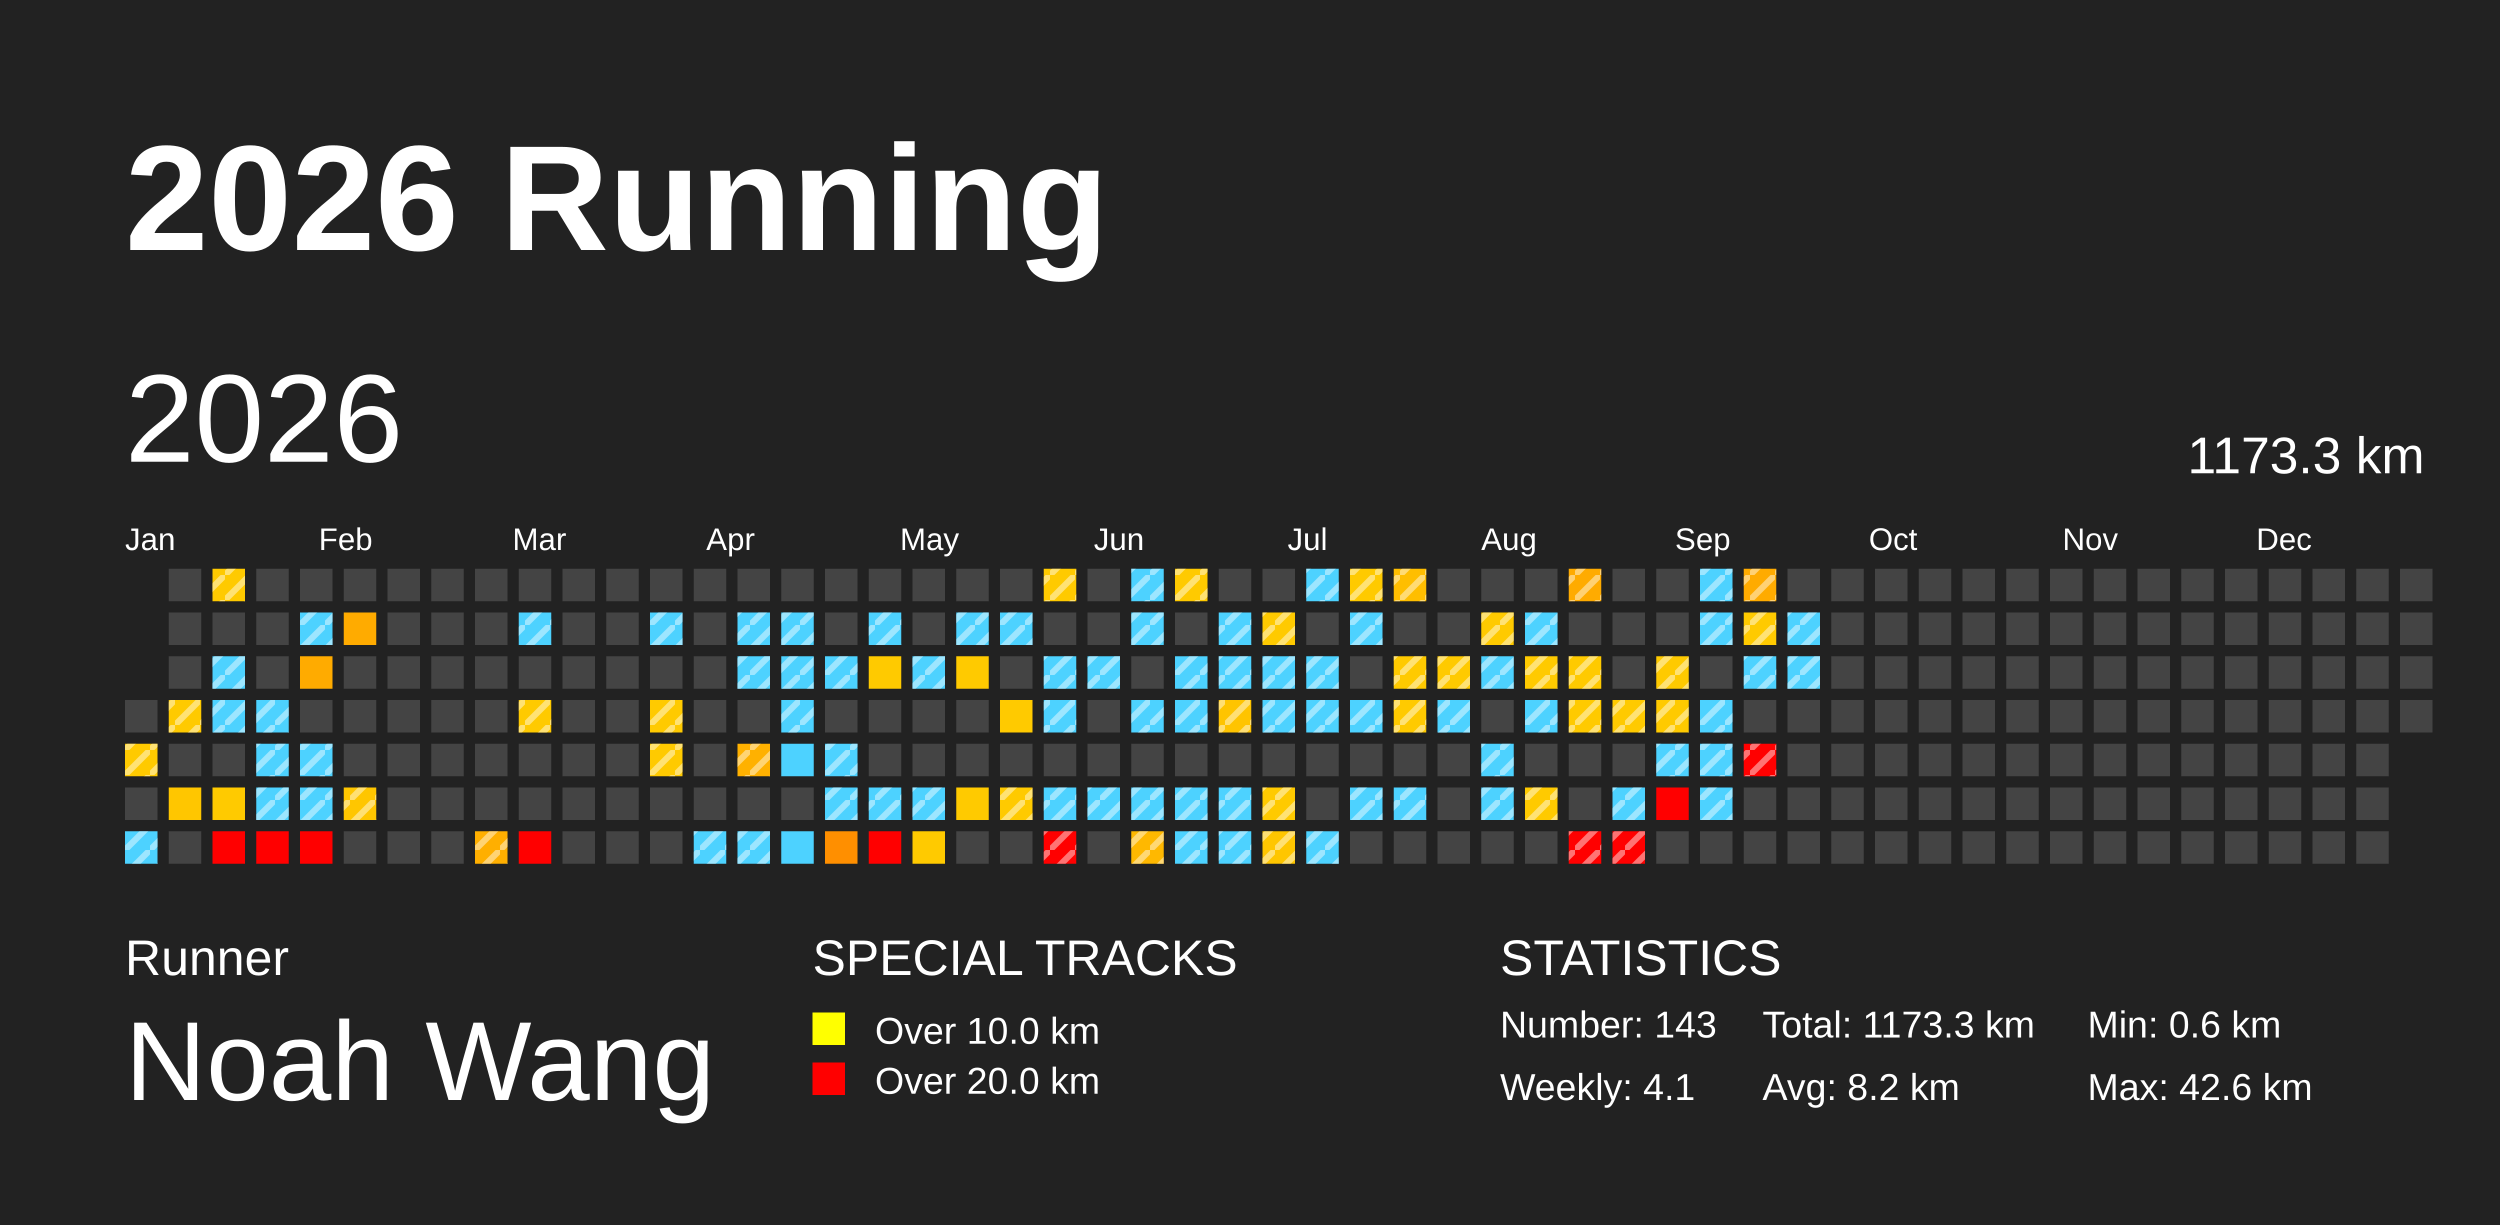
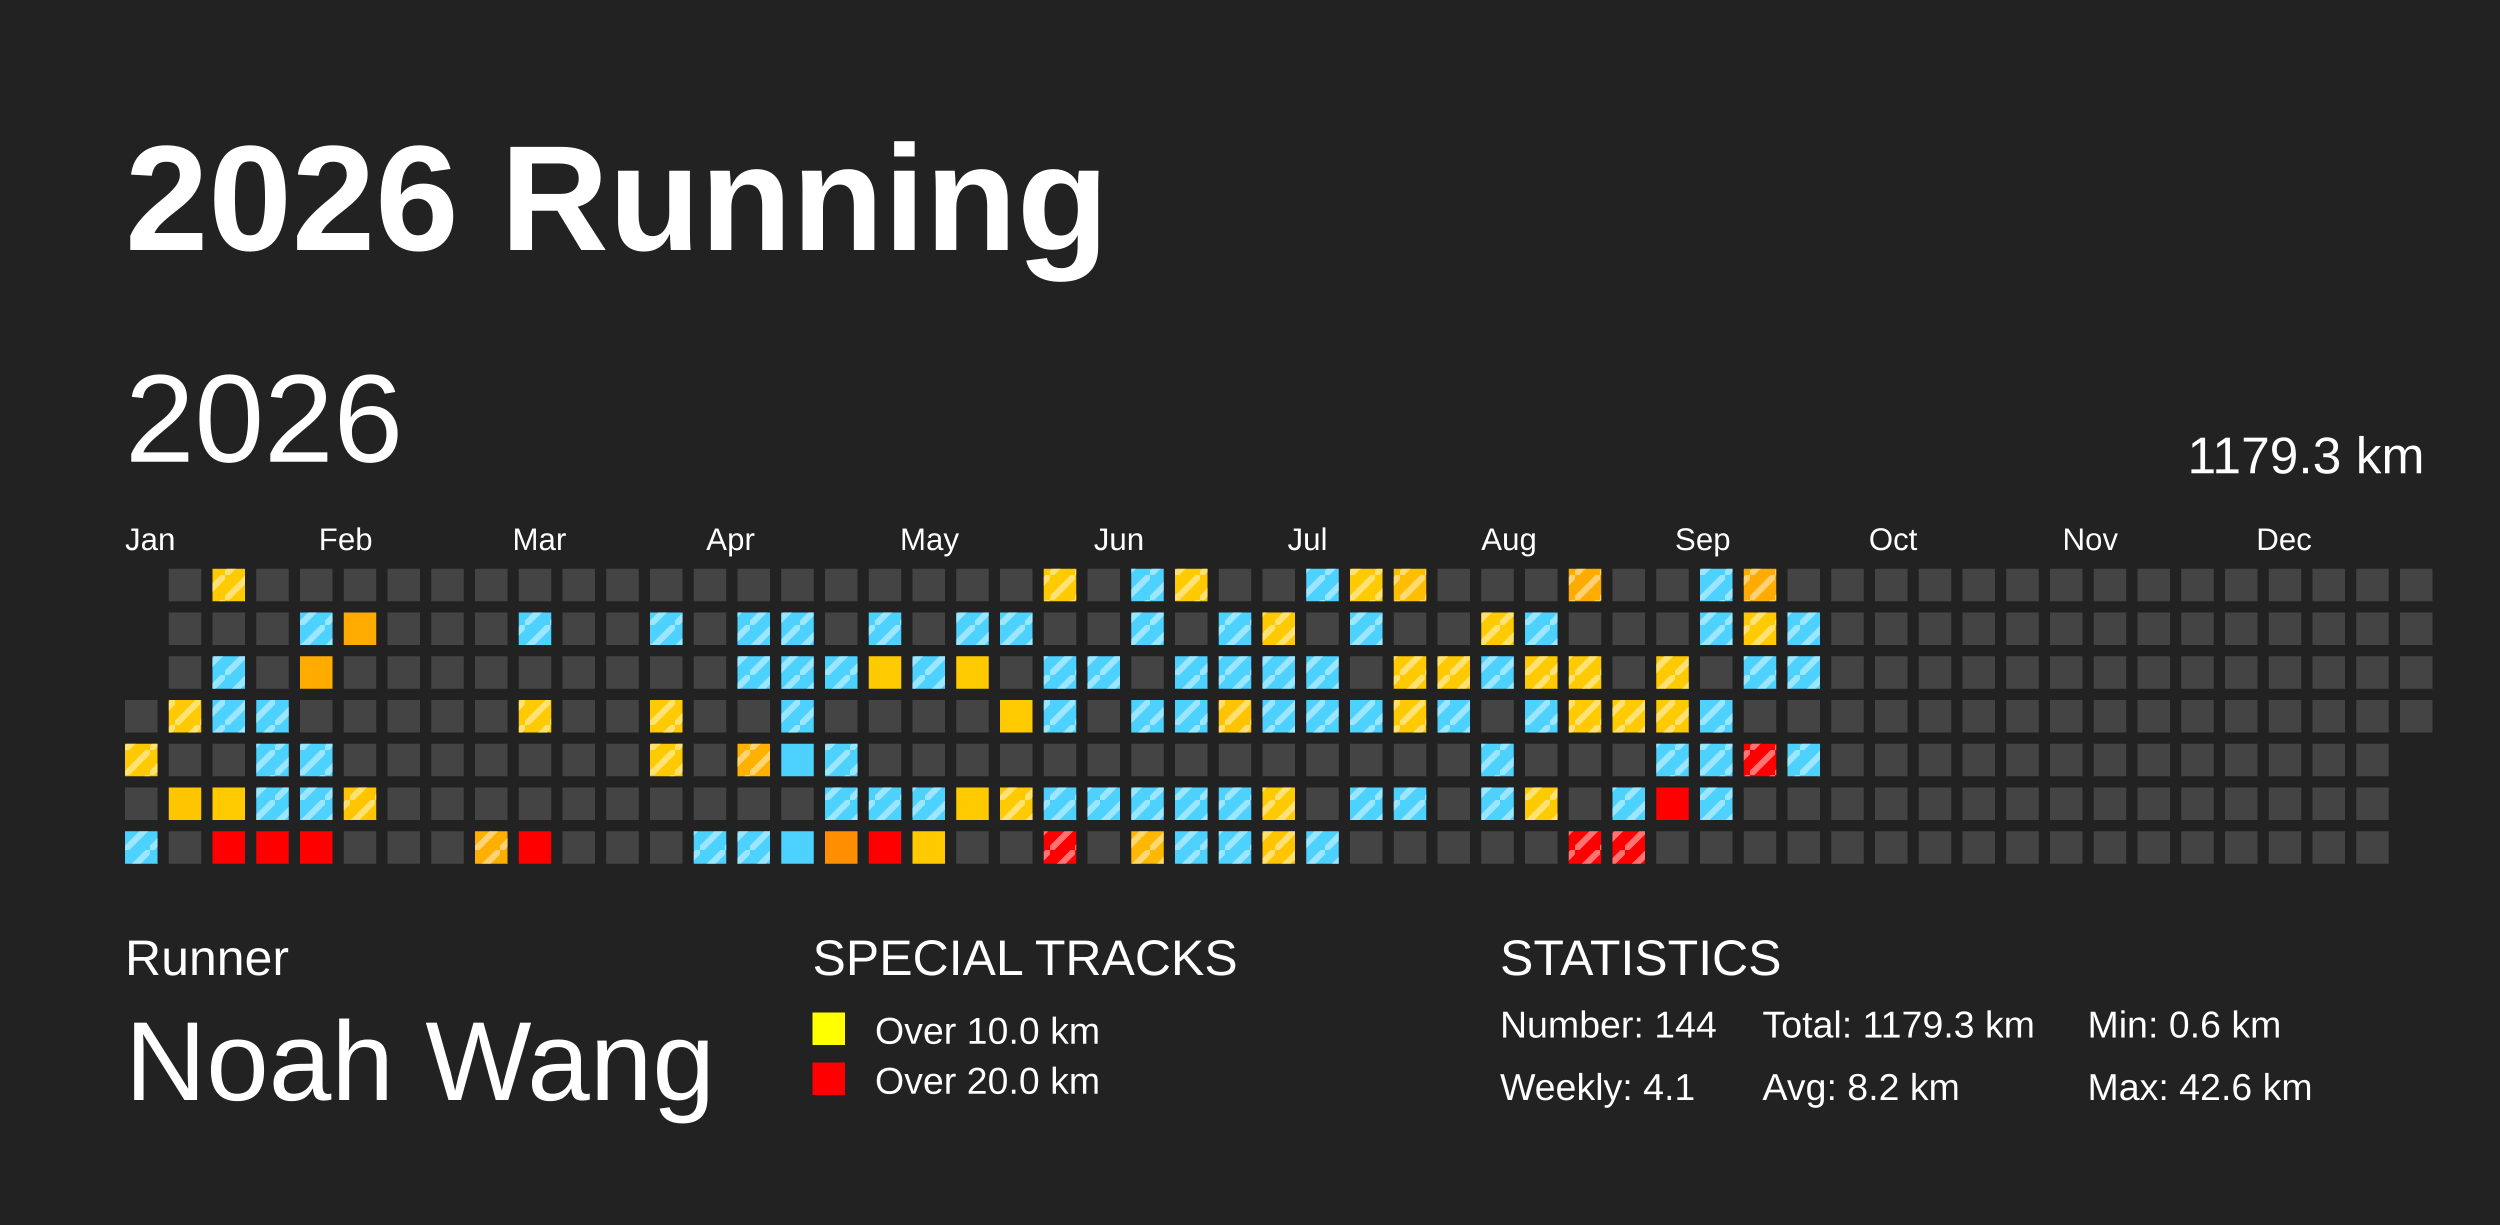
<svg xmlns="http://www.w3.org/2000/svg" baseProfile="full" height="98mm" version="1.1" viewBox="0,0,200,98" width="200mm">
  <defs>
    <pattern height="2" id="indoor-stripe" patternUnits="userSpaceOnUse" width="2">
      <line stroke="white" stroke-opacity="0.45" stroke-width="0.5" x1="0" x2="2" y1="2" y2="0" />
    </pattern>
  </defs>
  <rect fill="#222222" height="98" width="200" x="0" y="0" />
  <text fill="#FFFFFF" style="font-size:12px; font-family:Arial; font-weight:bold;" x="10" y="20">2026 Running</text>
  <text fill="#FFFFFF" style="font-size:4px; font-family:Arial" x="10" y="78">Runner</text>
  <text fill="#FFFFFF" style="font-size:9px; font-family:Arial" x="10" y="88">Noah Wang</text>
  <text fill="#FFFFFF" style="font-size:4px; font-family:Arial" x="65" y="78">SPECIAL TRACKS</text>
  <rect fill="yellow" height="2.6" width="2.6" x="65" y="81" />
  <text fill="#FFFFFF" style="font-size:3px; font-family:Arial" x="70" y="83.5">Over 10.0 km</text>
  <rect fill="red" height="2.6" width="2.6" x="65" y="85" />
  <text fill="#FFFFFF" style="font-size:3px; font-family:Arial" x="70" y="87.5">Over 20.0 km</text>
  <text fill="#FFFFFF" style="font-size:4px; font-family:Arial" x="120" y="78">STATISTICS</text>
-   <text fill="#FFFFFF" style="font-size:3px; font-family:Arial" x="120" y="83">Number: 143</text>
+   <text fill="#FFFFFF" style="font-size:3px; font-family:Arial" x="120" y="83">Number: 144</text>
  <text fill="#FFFFFF" style="font-size:3px; font-family:Arial" x="120" y="88">Weekly: 4.1</text>
-   <text fill="#FFFFFF" style="font-size:3px; font-family:Arial" x="141" y="83">Total: 1173.3 km</text>
+   <text fill="#FFFFFF" style="font-size:3px; font-family:Arial" x="141" y="83">Total: 1179.3 km</text>
  <text fill="#FFFFFF" style="font-size:3px; font-family:Arial" x="141" y="88">Avg: 8.2 km</text>
  <text fill="#FFFFFF" style="font-size:3px; font-family:Arial" x="167" y="83">Min: 0.6 km</text>
  <text fill="#FFFFFF" style="font-size:3px; font-family:Arial" x="167" y="88">Max: 42.6 km</text>
  <text dominant-baseline="hanging" fill="#FFFFFF" style="font-size:10.0px; font-family:Arial;" x="10" y="30">2026</text>
-   <text dominant-baseline="hanging" fill="#FFFFFF" style="font-size:4.125px; font-family:Arial;" x="175" y="35">1173.3 km</text>
+   <text dominant-baseline="hanging" fill="#FFFFFF" style="font-size:4.125px; font-family:Arial;" x="175" y="35">1179.3 km</text>
  <text fill="#FFFFFF" style="font-size:2.5px; font-family:Arial" x="10.0" y="44">Jan</text>
  <text fill="#FFFFFF" style="font-size:2.5px; font-family:Arial" x="25.5" y="44">Feb</text>
  <text fill="#FFFFFF" style="font-size:2.5px; font-family:Arial" x="41.0" y="44">Mar</text>
  <text fill="#FFFFFF" style="font-size:2.5px; font-family:Arial" x="56.5" y="44">Apr</text>
  <text fill="#FFFFFF" style="font-size:2.5px; font-family:Arial" x="72.0" y="44">May</text>
  <text fill="#FFFFFF" style="font-size:2.5px; font-family:Arial" x="87.5" y="44">Jun</text>
  <text fill="#FFFFFF" style="font-size:2.5px; font-family:Arial" x="103.0" y="44">Jul</text>
  <text fill="#FFFFFF" style="font-size:2.5px; font-family:Arial" x="118.5" y="44">Aug</text>
  <text fill="#FFFFFF" style="font-size:2.5px; font-family:Arial" x="134.0" y="44">Sep</text>
  <text fill="#FFFFFF" style="font-size:2.5px; font-family:Arial" x="149.5" y="44">Oct</text>
  <text fill="#FFFFFF" style="font-size:2.5px; font-family:Arial" x="165.0" y="44">Nov</text>
  <text fill="#FFFFFF" style="font-size:2.5px; font-family:Arial" x="180.5" y="44">Dec</text>
  <rect fill="#444444" height="2.6" width="2.6" x="10.0" y="56.0" />
  <rect fill="#ffca00" height="2.6" width="2.6" x="10.0" y="59.5" />
  <rect fill="url(#indoor-stripe)" height="2.6" style="pointer-events: none;" width="2.6" x="10.0" y="59.5" />
  <rect fill="#444444" height="2.6" width="2.6" x="10.0" y="63.0" />
  <rect fill="#4dd2ff" height="2.6" width="2.6" x="10.0" y="66.5" />
  <rect fill="url(#indoor-stripe)" height="2.6" style="pointer-events: none;" width="2.6" x="10.0" y="66.5" />
  <rect fill="#444444" height="2.6" width="2.6" x="13.5" y="45.5" />
  <rect fill="#444444" height="2.6" width="2.6" x="13.5" y="49.0" />
  <rect fill="#444444" height="2.6" width="2.6" x="13.5" y="52.5" />
  <rect fill="#ffca00" height="2.6" width="2.6" x="13.5" y="56.0" />
  <rect fill="url(#indoor-stripe)" height="2.6" style="pointer-events: none;" width="2.6" x="13.5" y="56.0" />
  <rect fill="#444444" height="2.6" width="2.6" x="13.5" y="59.5" />
  <rect fill="#ffc600" height="2.6" width="2.6" x="13.5" y="63.0" />
  <rect fill="#444444" height="2.6" width="2.6" x="13.5" y="66.5" />
  <rect fill="#ffca00" height="2.6" width="2.6" x="17.0" y="45.5" />
  <rect fill="url(#indoor-stripe)" height="2.6" style="pointer-events: none;" width="2.6" x="17.0" y="45.5" />
  <rect fill="#444444" height="2.6" width="2.6" x="17.0" y="49.0" />
  <rect fill="#4dd2ff" height="2.6" width="2.6" x="17.0" y="52.5" />
  <rect fill="url(#indoor-stripe)" height="2.6" style="pointer-events: none;" width="2.6" x="17.0" y="52.5" />
  <rect fill="#4dd2ff" height="2.6" width="2.6" x="17.0" y="56.0" />
  <rect fill="url(#indoor-stripe)" height="2.6" style="pointer-events: none;" width="2.6" x="17.0" y="56.0" />
  <rect fill="#444444" height="2.6" width="2.6" x="17.0" y="59.5" />
  <rect fill="#ffca00" height="2.6" width="2.6" x="17.0" y="63.0" />
  <rect fill="red" height="2.6" width="2.6" x="17.0" y="66.5" />
  <rect fill="#444444" height="2.6" width="2.6" x="20.5" y="45.5" />
  <rect fill="#444444" height="2.6" width="2.6" x="20.5" y="49.0" />
  <rect fill="#444444" height="2.6" width="2.6" x="20.5" y="52.5" />
  <rect fill="#4dd2ff" height="2.6" width="2.6" x="20.5" y="56.0" />
  <rect fill="url(#indoor-stripe)" height="2.6" style="pointer-events: none;" width="2.6" x="20.5" y="56.0" />
  <rect fill="#4dd2ff" height="2.6" width="2.6" x="20.5" y="59.5" />
  <rect fill="url(#indoor-stripe)" height="2.6" style="pointer-events: none;" width="2.6" x="20.5" y="59.5" />
  <rect fill="#4dd2ff" height="2.6" width="2.6" x="20.5" y="63.0" />
  <rect fill="url(#indoor-stripe)" height="2.6" style="pointer-events: none;" width="2.6" x="20.5" y="63.0" />
  <rect fill="red" height="2.6" width="2.6" x="20.5" y="66.5" />
  <rect fill="#444444" height="2.6" width="2.6" x="24.0" y="45.5" />
  <rect fill="#4dd2ff" height="2.6" width="2.6" x="24.0" y="49.0" />
  <rect fill="url(#indoor-stripe)" height="2.6" style="pointer-events: none;" width="2.6" x="24.0" y="49.0" />
  <rect fill="#ffab00" height="2.6" width="2.6" x="24.0" y="52.5" />
  <rect fill="#444444" height="2.6" width="2.6" x="24.0" y="56.0" />
  <rect fill="#4dd2ff" height="2.6" width="2.6" x="24.0" y="59.5" />
  <rect fill="url(#indoor-stripe)" height="2.6" style="pointer-events: none;" width="2.6" x="24.0" y="59.5" />
  <rect fill="#4dd2ff" height="2.6" width="2.6" x="24.0" y="63.0" />
  <rect fill="url(#indoor-stripe)" height="2.6" style="pointer-events: none;" width="2.6" x="24.0" y="63.0" />
  <rect fill="red" height="2.6" width="2.6" x="24.0" y="66.5" />
  <rect fill="#444444" height="2.6" width="2.6" x="27.5" y="45.5" />
  <rect fill="#ffab00" height="2.6" width="2.6" x="27.5" y="49.0" />
  <rect fill="#444444" height="2.6" width="2.6" x="27.5" y="52.5" />
  <rect fill="#444444" height="2.6" width="2.6" x="27.5" y="56.0" />
  <rect fill="#444444" height="2.6" width="2.6" x="27.5" y="59.5" />
  <rect fill="#ffc600" height="2.6" width="2.6" x="27.5" y="63.0" />
  <rect fill="url(#indoor-stripe)" height="2.6" style="pointer-events: none;" width="2.6" x="27.5" y="63.0" />
  <rect fill="#444444" height="2.6" width="2.6" x="27.5" y="66.5" />
  <rect fill="#444444" height="2.6" width="2.6" x="31.0" y="45.5" />
  <rect fill="#444444" height="2.6" width="2.6" x="31.0" y="49.0" />
  <rect fill="#444444" height="2.6" width="2.6" x="31.0" y="52.5" />
  <rect fill="#444444" height="2.6" width="2.6" x="31.0" y="56.0" />
  <rect fill="#444444" height="2.6" width="2.6" x="31.0" y="59.5" />
  <rect fill="#444444" height="2.6" width="2.6" x="31.0" y="63.0" />
  <rect fill="#444444" height="2.6" width="2.6" x="31.0" y="66.5" />
  <rect fill="#444444" height="2.6" width="2.6" x="34.5" y="45.5" />
  <rect fill="#444444" height="2.6" width="2.6" x="34.5" y="49.0" />
  <rect fill="#444444" height="2.6" width="2.6" x="34.5" y="52.5" />
  <rect fill="#444444" height="2.6" width="2.6" x="34.5" y="56.0" />
  <rect fill="#444444" height="2.6" width="2.6" x="34.5" y="59.5" />
  <rect fill="#444444" height="2.6" width="2.6" x="34.5" y="63.0" />
  <rect fill="#444444" height="2.6" width="2.6" x="34.5" y="66.5" />
  <rect fill="#444444" height="2.6" width="2.6" x="38.0" y="45.5" />
  <rect fill="#444444" height="2.6" width="2.6" x="38.0" y="49.0" />
  <rect fill="#444444" height="2.6" width="2.6" x="38.0" y="52.5" />
  <rect fill="#444444" height="2.6" width="2.6" x="38.0" y="56.0" />
  <rect fill="#444444" height="2.6" width="2.6" x="38.0" y="59.5" />
  <rect fill="#444444" height="2.6" width="2.6" x="38.0" y="63.0" />
  <rect fill="#ffaf00" height="2.6" width="2.6" x="38.0" y="66.5" />
  <rect fill="url(#indoor-stripe)" height="2.6" style="pointer-events: none;" width="2.6" x="38.0" y="66.5" />
  <rect fill="#444444" height="2.6" width="2.6" x="41.5" y="45.5" />
  <rect fill="#4dd2ff" height="2.6" width="2.6" x="41.5" y="49.0" />
  <rect fill="url(#indoor-stripe)" height="2.6" style="pointer-events: none;" width="2.6" x="41.5" y="49.0" />
  <rect fill="#444444" height="2.6" width="2.6" x="41.5" y="52.5" />
  <rect fill="#ffca00" height="2.6" width="2.6" x="41.5" y="56.0" />
  <rect fill="url(#indoor-stripe)" height="2.6" style="pointer-events: none;" width="2.6" x="41.5" y="56.0" />
  <rect fill="#444444" height="2.6" width="2.6" x="41.5" y="59.5" />
  <rect fill="#444444" height="2.6" width="2.6" x="41.5" y="63.0" />
  <rect fill="red" height="2.6" width="2.6" x="41.5" y="66.5" />
  <rect fill="#444444" height="2.6" width="2.6" x="45.0" y="45.5" />
  <rect fill="#444444" height="2.6" width="2.6" x="45.0" y="49.0" />
  <rect fill="#444444" height="2.6" width="2.6" x="45.0" y="52.5" />
  <rect fill="#444444" height="2.6" width="2.6" x="45.0" y="56.0" />
  <rect fill="#444444" height="2.6" width="2.6" x="45.0" y="59.5" />
  <rect fill="#444444" height="2.6" width="2.6" x="45.0" y="63.0" />
  <rect fill="#444444" height="2.6" width="2.6" x="45.0" y="66.5" />
  <rect fill="#444444" height="2.6" width="2.6" x="48.5" y="45.5" />
  <rect fill="#444444" height="2.6" width="2.6" x="48.5" y="49.0" />
  <rect fill="#444444" height="2.6" width="2.6" x="48.5" y="52.5" />
  <rect fill="#444444" height="2.6" width="2.6" x="48.5" y="56.0" />
  <rect fill="#444444" height="2.6" width="2.6" x="48.5" y="59.5" />
  <rect fill="#444444" height="2.6" width="2.6" x="48.5" y="63.0" />
  <rect fill="#444444" height="2.6" width="2.6" x="48.5" y="66.5" />
  <rect fill="#444444" height="2.6" width="2.6" x="52.0" y="45.5" />
  <rect fill="#4dd2ff" height="2.6" width="2.6" x="52.0" y="49.0" />
  <rect fill="url(#indoor-stripe)" height="2.6" style="pointer-events: none;" width="2.6" x="52.0" y="49.0" />
  <rect fill="#444444" height="2.6" width="2.6" x="52.0" y="52.5" />
  <rect fill="#ffca00" height="2.6" width="2.6" x="52.0" y="56.0" />
  <rect fill="url(#indoor-stripe)" height="2.6" style="pointer-events: none;" width="2.6" x="52.0" y="56.0" />
  <rect fill="#ffca00" height="2.6" width="2.6" x="52.0" y="59.5" />
  <rect fill="url(#indoor-stripe)" height="2.6" style="pointer-events: none;" width="2.6" x="52.0" y="59.5" />
  <rect fill="#444444" height="2.6" width="2.6" x="52.0" y="63.0" />
  <rect fill="#444444" height="2.6" width="2.6" x="52.0" y="66.5" />
  <rect fill="#444444" height="2.6" width="2.6" x="55.5" y="45.5" />
  <rect fill="#444444" height="2.6" width="2.6" x="55.5" y="49.0" />
  <rect fill="#444444" height="2.6" width="2.6" x="55.5" y="52.5" />
  <rect fill="#444444" height="2.6" width="2.6" x="55.5" y="56.0" />
  <rect fill="#444444" height="2.6" width="2.6" x="55.5" y="59.5" />
  <rect fill="#444444" height="2.6" width="2.6" x="55.5" y="63.0" />
  <rect fill="#4dd2ff" height="2.6" width="2.6" x="55.5" y="66.5" />
  <rect fill="url(#indoor-stripe)" height="2.6" style="pointer-events: none;" width="2.6" x="55.5" y="66.5" />
  <rect fill="#444444" height="2.6" width="2.6" x="59.0" y="45.5" />
  <rect fill="#4dd2ff" height="2.6" width="2.6" x="59.0" y="49.0" />
  <rect fill="url(#indoor-stripe)" height="2.6" style="pointer-events: none;" width="2.6" x="59.0" y="49.0" />
  <rect fill="#4dd2ff" height="2.6" width="2.6" x="59.0" y="52.5" />
  <rect fill="url(#indoor-stripe)" height="2.6" style="pointer-events: none;" width="2.6" x="59.0" y="52.5" />
  <rect fill="#444444" height="2.6" width="2.6" x="59.0" y="56.0" />
  <rect fill="#ffb100" height="2.6" width="2.6" x="59.0" y="59.5" />
  <rect fill="url(#indoor-stripe)" height="2.6" style="pointer-events: none;" width="2.6" x="59.0" y="59.5" />
  <rect fill="#444444" height="2.6" width="2.6" x="59.0" y="63.0" />
  <rect fill="#4dd2ff" height="2.6" width="2.6" x="59.0" y="66.5" />
  <rect fill="url(#indoor-stripe)" height="2.6" style="pointer-events: none;" width="2.6" x="59.0" y="66.5" />
  <rect fill="#444444" height="2.6" width="2.6" x="62.5" y="45.5" />
  <rect fill="#4dd2ff" height="2.6" width="2.6" x="62.5" y="49.0" />
  <rect fill="url(#indoor-stripe)" height="2.6" style="pointer-events: none;" width="2.6" x="62.5" y="49.0" />
  <rect fill="#4dd2ff" height="2.6" width="2.6" x="62.5" y="52.5" />
  <rect fill="url(#indoor-stripe)" height="2.6" style="pointer-events: none;" width="2.6" x="62.5" y="52.5" />
  <rect fill="#4dd2ff" height="2.6" width="2.6" x="62.5" y="56.0" />
  <rect fill="url(#indoor-stripe)" height="2.6" style="pointer-events: none;" width="2.6" x="62.5" y="56.0" />
  <rect fill="#4dd2ff" height="2.6" width="2.6" x="62.5" y="59.5" />
  <rect fill="#444444" height="2.6" width="2.6" x="62.5" y="63.0" />
  <rect fill="#4dd2ff" height="2.6" width="2.6" x="62.5" y="66.5" />
  <rect fill="#444444" height="2.6" width="2.6" x="66.0" y="45.5" />
  <rect fill="#444444" height="2.6" width="2.6" x="66.0" y="49.0" />
  <rect fill="#4dd2ff" height="2.6" width="2.6" x="66.0" y="52.5" />
  <rect fill="url(#indoor-stripe)" height="2.6" style="pointer-events: none;" width="2.6" x="66.0" y="52.5" />
  <rect fill="#444444" height="2.6" width="2.6" x="66.0" y="56.0" />
  <rect fill="#4dd2ff" height="2.6" width="2.6" x="66.0" y="59.5" />
  <rect fill="url(#indoor-stripe)" height="2.6" style="pointer-events: none;" width="2.6" x="66.0" y="59.5" />
  <rect fill="#4dd2ff" height="2.6" width="2.6" x="66.0" y="63.0" />
  <rect fill="url(#indoor-stripe)" height="2.6" style="pointer-events: none;" width="2.6" x="66.0" y="63.0" />
  <rect fill="#ff8f00" height="2.6" width="2.6" x="66.0" y="66.5" />
  <rect fill="#444444" height="2.6" width="2.6" x="69.5" y="45.5" />
  <rect fill="#4dd2ff" height="2.6" width="2.6" x="69.5" y="49.0" />
  <rect fill="url(#indoor-stripe)" height="2.6" style="pointer-events: none;" width="2.6" x="69.5" y="49.0" />
  <rect fill="#ffca00" height="2.6" width="2.6" x="69.5" y="52.5" />
  <rect fill="#444444" height="2.6" width="2.6" x="69.5" y="56.0" />
  <rect fill="#444444" height="2.6" width="2.6" x="69.5" y="59.5" />
  <rect fill="#4dd2ff" height="2.6" width="2.6" x="69.5" y="63.0" />
  <rect fill="url(#indoor-stripe)" height="2.6" style="pointer-events: none;" width="2.6" x="69.5" y="63.0" />
  <rect fill="red" height="2.6" width="2.6" x="69.5" y="66.5" />
  <rect fill="#444444" height="2.6" width="2.6" x="73.0" y="45.5" />
  <rect fill="#444444" height="2.6" width="2.6" x="73.0" y="49.0" />
  <rect fill="#4dd2ff" height="2.6" width="2.6" x="73.0" y="52.5" />
  <rect fill="url(#indoor-stripe)" height="2.6" style="pointer-events: none;" width="2.6" x="73.0" y="52.5" />
  <rect fill="#444444" height="2.6" width="2.6" x="73.0" y="56.0" />
  <rect fill="#444444" height="2.6" width="2.6" x="73.0" y="59.5" />
  <rect fill="#4dd2ff" height="2.6" width="2.6" x="73.0" y="63.0" />
  <rect fill="url(#indoor-stripe)" height="2.6" style="pointer-events: none;" width="2.6" x="73.0" y="63.0" />
  <rect fill="#ffca00" height="2.6" width="2.6" x="73.0" y="66.5" />
  <rect fill="#444444" height="2.6" width="2.6" x="76.5" y="45.5" />
  <rect fill="#4dd2ff" height="2.6" width="2.6" x="76.5" y="49.0" />
  <rect fill="url(#indoor-stripe)" height="2.6" style="pointer-events: none;" width="2.6" x="76.5" y="49.0" />
  <rect fill="#ffca00" height="2.6" width="2.6" x="76.5" y="52.5" />
  <rect fill="#444444" height="2.6" width="2.6" x="76.5" y="56.0" />
  <rect fill="#444444" height="2.6" width="2.6" x="76.5" y="59.5" />
  <rect fill="#ffca00" height="2.6" width="2.6" x="76.5" y="63.0" />
  <rect fill="#444444" height="2.6" width="2.6" x="76.5" y="66.5" />
  <rect fill="#444444" height="2.6" width="2.6" x="80.0" y="45.5" />
  <rect fill="#4dd2ff" height="2.6" width="2.6" x="80.0" y="49.0" />
  <rect fill="url(#indoor-stripe)" height="2.6" style="pointer-events: none;" width="2.6" x="80.0" y="49.0" />
  <rect fill="#444444" height="2.6" width="2.6" x="80.0" y="52.5" />
  <rect fill="#ffca00" height="2.6" width="2.6" x="80.0" y="56.0" />
  <rect fill="#444444" height="2.6" width="2.6" x="80.0" y="59.5" />
  <rect fill="#ffca00" height="2.6" width="2.6" x="80.0" y="63.0" />
  <rect fill="url(#indoor-stripe)" height="2.6" style="pointer-events: none;" width="2.6" x="80.0" y="63.0" />
  <rect fill="#444444" height="2.6" width="2.6" x="80.0" y="66.5" />
  <rect fill="#ffca00" height="2.6" width="2.6" x="83.5" y="45.5" />
  <rect fill="url(#indoor-stripe)" height="2.6" style="pointer-events: none;" width="2.6" x="83.5" y="45.5" />
  <rect fill="#444444" height="2.6" width="2.6" x="83.5" y="49.0" />
  <rect fill="#4dd2ff" height="2.6" width="2.6" x="83.5" y="52.5" />
  <rect fill="url(#indoor-stripe)" height="2.6" style="pointer-events: none;" width="2.6" x="83.5" y="52.5" />
  <rect fill="#4dd2ff" height="2.6" width="2.6" x="83.5" y="56.0" />
  <rect fill="url(#indoor-stripe)" height="2.6" style="pointer-events: none;" width="2.6" x="83.5" y="56.0" />
  <rect fill="#444444" height="2.6" width="2.6" x="83.5" y="59.5" />
  <rect fill="#4dd2ff" height="2.6" width="2.6" x="83.5" y="63.0" />
  <rect fill="url(#indoor-stripe)" height="2.6" style="pointer-events: none;" width="2.6" x="83.5" y="63.0" />
  <rect fill="red" height="2.6" width="2.6" x="83.5" y="66.5" />
  <rect fill="url(#indoor-stripe)" height="2.6" style="pointer-events: none;" width="2.6" x="83.5" y="66.5" />
  <rect fill="#444444" height="2.6" width="2.6" x="87.0" y="45.5" />
  <rect fill="#444444" height="2.6" width="2.6" x="87.0" y="49.0" />
  <rect fill="#4dd2ff" height="2.6" width="2.6" x="87.0" y="52.5" />
  <rect fill="url(#indoor-stripe)" height="2.6" style="pointer-events: none;" width="2.6" x="87.0" y="52.5" />
  <rect fill="#444444" height="2.6" width="2.6" x="87.0" y="56.0" />
  <rect fill="#444444" height="2.6" width="2.6" x="87.0" y="59.5" />
  <rect fill="#4dd2ff" height="2.6" width="2.6" x="87.0" y="63.0" />
  <rect fill="url(#indoor-stripe)" height="2.6" style="pointer-events: none;" width="2.6" x="87.0" y="63.0" />
  <rect fill="#444444" height="2.6" width="2.6" x="87.0" y="66.5" />
  <rect fill="#4dd2ff" height="2.6" width="2.6" x="90.5" y="45.5" />
  <rect fill="url(#indoor-stripe)" height="2.6" style="pointer-events: none;" width="2.6" x="90.5" y="45.5" />
  <rect fill="#4dd2ff" height="2.6" width="2.6" x="90.5" y="49.0" />
  <rect fill="url(#indoor-stripe)" height="2.6" style="pointer-events: none;" width="2.6" x="90.5" y="49.0" />
  <rect fill="#444444" height="2.6" width="2.6" x="90.5" y="52.5" />
  <rect fill="#4dd2ff" height="2.6" width="2.6" x="90.5" y="56.0" />
  <rect fill="url(#indoor-stripe)" height="2.6" style="pointer-events: none;" width="2.6" x="90.5" y="56.0" />
  <rect fill="#444444" height="2.6" width="2.6" x="90.5" y="59.5" />
  <rect fill="#4dd2ff" height="2.6" width="2.6" x="90.5" y="63.0" />
  <rect fill="url(#indoor-stripe)" height="2.6" style="pointer-events: none;" width="2.6" x="90.5" y="63.0" />
  <rect fill="#ffb800" height="2.6" width="2.6" x="90.5" y="66.5" />
  <rect fill="url(#indoor-stripe)" height="2.6" style="pointer-events: none;" width="2.6" x="90.5" y="66.5" />
  <rect fill="#ffca00" height="2.6" width="2.6" x="94.0" y="45.5" />
  <rect fill="url(#indoor-stripe)" height="2.6" style="pointer-events: none;" width="2.6" x="94.0" y="45.5" />
  <rect fill="#444444" height="2.6" width="2.6" x="94.0" y="49.0" />
  <rect fill="#4dd2ff" height="2.6" width="2.6" x="94.0" y="52.5" />
  <rect fill="url(#indoor-stripe)" height="2.6" style="pointer-events: none;" width="2.6" x="94.0" y="52.5" />
  <rect fill="#4dd2ff" height="2.6" width="2.6" x="94.0" y="56.0" />
  <rect fill="url(#indoor-stripe)" height="2.6" style="pointer-events: none;" width="2.6" x="94.0" y="56.0" />
  <rect fill="#444444" height="2.6" width="2.6" x="94.0" y="59.5" />
  <rect fill="#4dd2ff" height="2.6" width="2.6" x="94.0" y="63.0" />
  <rect fill="url(#indoor-stripe)" height="2.6" style="pointer-events: none;" width="2.6" x="94.0" y="63.0" />
  <rect fill="#4dd2ff" height="2.6" width="2.6" x="94.0" y="66.5" />
  <rect fill="url(#indoor-stripe)" height="2.6" style="pointer-events: none;" width="2.6" x="94.0" y="66.5" />
  <rect fill="#444444" height="2.6" width="2.6" x="97.5" y="45.5" />
  <rect fill="#4dd2ff" height="2.6" width="2.6" x="97.5" y="49.0" />
  <rect fill="url(#indoor-stripe)" height="2.6" style="pointer-events: none;" width="2.6" x="97.5" y="49.0" />
  <rect fill="#4dd2ff" height="2.6" width="2.6" x="97.5" y="52.5" />
  <rect fill="url(#indoor-stripe)" height="2.6" style="pointer-events: none;" width="2.6" x="97.5" y="52.5" />
  <rect fill="#ffc400" height="2.6" width="2.6" x="97.5" y="56.0" />
  <rect fill="url(#indoor-stripe)" height="2.6" style="pointer-events: none;" width="2.6" x="97.5" y="56.0" />
  <rect fill="#444444" height="2.6" width="2.6" x="97.5" y="59.5" />
  <rect fill="#4dd2ff" height="2.6" width="2.6" x="97.5" y="63.0" />
  <rect fill="url(#indoor-stripe)" height="2.6" style="pointer-events: none;" width="2.6" x="97.5" y="63.0" />
  <rect fill="#4dd2ff" height="2.6" width="2.6" x="97.5" y="66.5" />
  <rect fill="url(#indoor-stripe)" height="2.6" style="pointer-events: none;" width="2.6" x="97.5" y="66.5" />
  <rect fill="#444444" height="2.6" width="2.6" x="101.0" y="45.5" />
  <rect fill="#ffca00" height="2.6" width="2.6" x="101.0" y="49.0" />
  <rect fill="url(#indoor-stripe)" height="2.6" style="pointer-events: none;" width="2.6" x="101.0" y="49.0" />
  <rect fill="#4dd2ff" height="2.6" width="2.6" x="101.0" y="52.5" />
  <rect fill="url(#indoor-stripe)" height="2.6" style="pointer-events: none;" width="2.6" x="101.0" y="52.5" />
  <rect fill="#4dd2ff" height="2.6" width="2.6" x="101.0" y="56.0" />
  <rect fill="url(#indoor-stripe)" height="2.6" style="pointer-events: none;" width="2.6" x="101.0" y="56.0" />
  <rect fill="#444444" height="2.6" width="2.6" x="101.0" y="59.5" />
  <rect fill="#ffca00" height="2.6" width="2.6" x="101.0" y="63.0" />
  <rect fill="url(#indoor-stripe)" height="2.6" style="pointer-events: none;" width="2.6" x="101.0" y="63.0" />
  <rect fill="#ffc600" height="2.6" width="2.6" x="101.0" y="66.5" />
  <rect fill="url(#indoor-stripe)" height="2.6" style="pointer-events: none;" width="2.6" x="101.0" y="66.5" />
  <rect fill="#4dd2ff" height="2.6" width="2.6" x="104.5" y="45.5" />
  <rect fill="url(#indoor-stripe)" height="2.6" style="pointer-events: none;" width="2.6" x="104.5" y="45.5" />
  <rect fill="#444444" height="2.6" width="2.6" x="104.5" y="49.0" />
  <rect fill="#4dd2ff" height="2.6" width="2.6" x="104.5" y="52.5" />
  <rect fill="url(#indoor-stripe)" height="2.6" style="pointer-events: none;" width="2.6" x="104.5" y="52.5" />
  <rect fill="#4dd2ff" height="2.6" width="2.6" x="104.5" y="56.0" />
  <rect fill="url(#indoor-stripe)" height="2.6" style="pointer-events: none;" width="2.6" x="104.5" y="56.0" />
  <rect fill="#444444" height="2.6" width="2.6" x="104.5" y="59.5" />
  <rect fill="#444444" height="2.6" width="2.6" x="104.5" y="63.0" />
  <rect fill="#4dd2ff" height="2.6" width="2.6" x="104.5" y="66.5" />
  <rect fill="url(#indoor-stripe)" height="2.6" style="pointer-events: none;" width="2.6" x="104.5" y="66.5" />
  <rect fill="#ffca00" height="2.6" width="2.6" x="108.0" y="45.5" />
  <rect fill="url(#indoor-stripe)" height="2.6" style="pointer-events: none;" width="2.6" x="108.0" y="45.5" />
  <rect fill="#4dd2ff" height="2.6" width="2.6" x="108.0" y="49.0" />
  <rect fill="url(#indoor-stripe)" height="2.6" style="pointer-events: none;" width="2.6" x="108.0" y="49.0" />
  <rect fill="#444444" height="2.6" width="2.6" x="108.0" y="52.5" />
  <rect fill="#4dd2ff" height="2.6" width="2.6" x="108.0" y="56.0" />
  <rect fill="url(#indoor-stripe)" height="2.6" style="pointer-events: none;" width="2.6" x="108.0" y="56.0" />
  <rect fill="#444444" height="2.6" width="2.6" x="108.0" y="59.5" />
  <rect fill="#4dd2ff" height="2.6" width="2.6" x="108.0" y="63.0" />
  <rect fill="url(#indoor-stripe)" height="2.6" style="pointer-events: none;" width="2.6" x="108.0" y="63.0" />
  <rect fill="#444444" height="2.6" width="2.6" x="108.0" y="66.5" />
  <rect fill="#ffbe00" height="2.6" width="2.6" x="111.5" y="45.5" />
  <rect fill="url(#indoor-stripe)" height="2.6" style="pointer-events: none;" width="2.6" x="111.5" y="45.5" />
  <rect fill="#444444" height="2.6" width="2.6" x="111.5" y="49.0" />
  <rect fill="#ffca00" height="2.6" width="2.6" x="111.5" y="52.5" />
  <rect fill="url(#indoor-stripe)" height="2.6" style="pointer-events: none;" width="2.6" x="111.5" y="52.5" />
  <rect fill="#ffca00" height="2.6" width="2.6" x="111.5" y="56.0" />
  <rect fill="url(#indoor-stripe)" height="2.6" style="pointer-events: none;" width="2.6" x="111.5" y="56.0" />
  <rect fill="#444444" height="2.6" width="2.6" x="111.5" y="59.5" />
  <rect fill="#4dd2ff" height="2.6" width="2.6" x="111.5" y="63.0" />
  <rect fill="url(#indoor-stripe)" height="2.6" style="pointer-events: none;" width="2.6" x="111.5" y="63.0" />
  <rect fill="#444444" height="2.6" width="2.6" x="111.5" y="66.5" />
  <rect fill="#444444" height="2.6" width="2.6" x="115.0" y="45.5" />
  <rect fill="#444444" height="2.6" width="2.6" x="115.0" y="49.0" />
  <rect fill="#ffca00" height="2.6" width="2.6" x="115.0" y="52.5" />
  <rect fill="url(#indoor-stripe)" height="2.6" style="pointer-events: none;" width="2.6" x="115.0" y="52.5" />
  <rect fill="#4dd2ff" height="2.6" width="2.6" x="115.0" y="56.0" />
  <rect fill="url(#indoor-stripe)" height="2.6" style="pointer-events: none;" width="2.6" x="115.0" y="56.0" />
  <rect fill="#444444" height="2.6" width="2.6" x="115.0" y="59.5" />
  <rect fill="#444444" height="2.6" width="2.6" x="115.0" y="63.0" />
  <rect fill="#444444" height="2.6" width="2.6" x="115.0" y="66.5" />
  <rect fill="#444444" height="2.6" width="2.6" x="118.5" y="45.5" />
  <rect fill="#ffca00" height="2.6" width="2.6" x="118.5" y="49.0" />
  <rect fill="url(#indoor-stripe)" height="2.6" style="pointer-events: none;" width="2.6" x="118.5" y="49.0" />
  <rect fill="#4dd2ff" height="2.6" width="2.6" x="118.5" y="52.5" />
  <rect fill="url(#indoor-stripe)" height="2.6" style="pointer-events: none;" width="2.6" x="118.5" y="52.5" />
  <rect fill="#444444" height="2.6" width="2.6" x="118.5" y="56.0" />
  <rect fill="#4dd2ff" height="2.6" width="2.6" x="118.5" y="59.5" />
  <rect fill="url(#indoor-stripe)" height="2.6" style="pointer-events: none;" width="2.6" x="118.5" y="59.5" />
  <rect fill="#4dd2ff" height="2.6" width="2.6" x="118.5" y="63.0" />
  <rect fill="url(#indoor-stripe)" height="2.6" style="pointer-events: none;" width="2.6" x="118.5" y="63.0" />
  <rect fill="#444444" height="2.6" width="2.6" x="118.5" y="66.5" />
  <rect fill="#444444" height="2.6" width="2.6" x="122.0" y="45.5" />
  <rect fill="#4dd2ff" height="2.6" width="2.6" x="122.0" y="49.0" />
  <rect fill="url(#indoor-stripe)" height="2.6" style="pointer-events: none;" width="2.6" x="122.0" y="49.0" />
  <rect fill="#ffca00" height="2.6" width="2.6" x="122.0" y="52.5" />
  <rect fill="url(#indoor-stripe)" height="2.6" style="pointer-events: none;" width="2.6" x="122.0" y="52.5" />
  <rect fill="#4dd2ff" height="2.6" width="2.6" x="122.0" y="56.0" />
  <rect fill="url(#indoor-stripe)" height="2.6" style="pointer-events: none;" width="2.6" x="122.0" y="56.0" />
  <rect fill="#444444" height="2.6" width="2.6" x="122.0" y="59.5" />
  <rect fill="#ffca00" height="2.6" width="2.6" x="122.0" y="63.0" />
  <rect fill="url(#indoor-stripe)" height="2.6" style="pointer-events: none;" width="2.6" x="122.0" y="63.0" />
  <rect fill="#444444" height="2.6" width="2.6" x="122.0" y="66.5" />
  <rect fill="#ffab00" height="2.6" width="2.6" x="125.5" y="45.5" />
  <rect fill="url(#indoor-stripe)" height="2.6" style="pointer-events: none;" width="2.6" x="125.5" y="45.5" />
  <rect fill="#444444" height="2.6" width="2.6" x="125.5" y="49.0" />
  <rect fill="#ffca00" height="2.6" width="2.6" x="125.5" y="52.5" />
  <rect fill="url(#indoor-stripe)" height="2.6" style="pointer-events: none;" width="2.6" x="125.5" y="52.5" />
  <rect fill="#ffca00" height="2.6" width="2.6" x="125.5" y="56.0" />
  <rect fill="url(#indoor-stripe)" height="2.6" style="pointer-events: none;" width="2.6" x="125.5" y="56.0" />
  <rect fill="#444444" height="2.6" width="2.6" x="125.5" y="59.5" />
  <rect fill="#444444" height="2.6" width="2.6" x="125.5" y="63.0" />
  <rect fill="red" height="2.6" width="2.6" x="125.5" y="66.5" />
  <rect fill="url(#indoor-stripe)" height="2.6" style="pointer-events: none;" width="2.6" x="125.5" y="66.5" />
  <rect fill="#444444" height="2.6" width="2.6" x="129.0" y="45.5" />
  <rect fill="#444444" height="2.6" width="2.6" x="129.0" y="49.0" />
  <rect fill="#444444" height="2.6" width="2.6" x="129.0" y="52.5" />
  <rect fill="#ffca00" height="2.6" width="2.6" x="129.0" y="56.0" />
  <rect fill="url(#indoor-stripe)" height="2.6" style="pointer-events: none;" width="2.6" x="129.0" y="56.0" />
  <rect fill="#444444" height="2.6" width="2.6" x="129.0" y="59.5" />
  <rect fill="#4dd2ff" height="2.6" width="2.6" x="129.0" y="63.0" />
  <rect fill="url(#indoor-stripe)" height="2.6" style="pointer-events: none;" width="2.6" x="129.0" y="63.0" />
  <rect fill="red" height="2.6" width="2.6" x="129.0" y="66.5" />
  <rect fill="url(#indoor-stripe)" height="2.6" style="pointer-events: none;" width="2.6" x="129.0" y="66.5" />
  <rect fill="#444444" height="2.6" width="2.6" x="132.5" y="45.5" />
  <rect fill="#444444" height="2.6" width="2.6" x="132.5" y="49.0" />
  <rect fill="#ffca00" height="2.6" width="2.6" x="132.5" y="52.5" />
  <rect fill="url(#indoor-stripe)" height="2.6" style="pointer-events: none;" width="2.6" x="132.5" y="52.5" />
  <rect fill="#ffca00" height="2.6" width="2.6" x="132.5" y="56.0" />
  <rect fill="url(#indoor-stripe)" height="2.6" style="pointer-events: none;" width="2.6" x="132.5" y="56.0" />
  <rect fill="#4dd2ff" height="2.6" width="2.6" x="132.5" y="59.5" />
  <rect fill="url(#indoor-stripe)" height="2.6" style="pointer-events: none;" width="2.6" x="132.5" y="59.5" />
  <rect fill="red" height="2.6" width="2.6" x="132.5" y="63.0" />
  <rect fill="#444444" height="2.6" width="2.6" x="132.5" y="66.5" />
  <rect fill="#4dd2ff" height="2.6" width="2.6" x="136.0" y="45.5" />
  <rect fill="url(#indoor-stripe)" height="2.6" style="pointer-events: none;" width="2.6" x="136.0" y="45.5" />
  <rect fill="#4dd2ff" height="2.6" width="2.6" x="136.0" y="49.0" />
  <rect fill="url(#indoor-stripe)" height="2.6" style="pointer-events: none;" width="2.6" x="136.0" y="49.0" />
  <rect fill="#444444" height="2.6" width="2.6" x="136.0" y="52.5" />
  <rect fill="#4dd2ff" height="2.6" width="2.6" x="136.0" y="56.0" />
  <rect fill="url(#indoor-stripe)" height="2.6" style="pointer-events: none;" width="2.6" x="136.0" y="56.0" />
  <rect fill="#4dd2ff" height="2.6" width="2.6" x="136.0" y="59.5" />
  <rect fill="url(#indoor-stripe)" height="2.6" style="pointer-events: none;" width="2.6" x="136.0" y="59.5" />
  <rect fill="#4dd2ff" height="2.6" width="2.6" x="136.0" y="63.0" />
  <rect fill="url(#indoor-stripe)" height="2.6" style="pointer-events: none;" width="2.6" x="136.0" y="63.0" />
  <rect fill="#444444" height="2.6" width="2.6" x="136.0" y="66.5" />
  <rect fill="#ffab00" height="2.6" width="2.6" x="139.5" y="45.5" />
  <rect fill="url(#indoor-stripe)" height="2.6" style="pointer-events: none;" width="2.6" x="139.5" y="45.5" />
  <rect fill="#ffca00" height="2.6" width="2.6" x="139.5" y="49.0" />
  <rect fill="url(#indoor-stripe)" height="2.6" style="pointer-events: none;" width="2.6" x="139.5" y="49.0" />
  <rect fill="#4dd2ff" height="2.6" width="2.6" x="139.5" y="52.5" />
  <rect fill="url(#indoor-stripe)" height="2.6" style="pointer-events: none;" width="2.6" x="139.5" y="52.5" />
  <rect fill="#444444" height="2.6" width="2.6" x="139.5" y="56.0" />
  <rect fill="red" height="2.6" width="2.6" x="139.5" y="59.5" />
  <rect fill="url(#indoor-stripe)" height="2.6" style="pointer-events: none;" width="2.6" x="139.5" y="59.5" />
  <rect fill="#444444" height="2.6" width="2.6" x="139.5" y="63.0" />
  <rect fill="#444444" height="2.6" width="2.6" x="139.5" y="66.5" />
  <rect fill="#444444" height="2.6" width="2.6" x="143.0" y="45.5" />
  <rect fill="#4dd2ff" height="2.6" width="2.6" x="143.0" y="49.0" />
  <rect fill="url(#indoor-stripe)" height="2.6" style="pointer-events: none;" width="2.6" x="143.0" y="49.0" />
  <rect fill="#4dd2ff" height="2.6" width="2.6" x="143.0" y="52.5" />
  <rect fill="url(#indoor-stripe)" height="2.6" style="pointer-events: none;" width="2.6" x="143.0" y="52.5" />
  <rect fill="#444444" height="2.6" width="2.6" x="143.0" y="56.0" />
-   <rect fill="#444444" height="2.6" width="2.6" x="143.0" y="59.5" />
+   <rect fill="#4dd2ff" height="2.6" width="2.6" x="143.0" y="59.5" />
+   <rect fill="url(#indoor-stripe)" height="2.6" style="pointer-events: none;" width="2.6" x="143.0" y="59.5" />
  <rect fill="#444444" height="2.6" width="2.6" x="143.0" y="63.0" />
  <rect fill="#444444" height="2.6" width="2.6" x="143.0" y="66.5" />
  <rect fill="#444444" height="2.6" width="2.6" x="146.5" y="45.5" />
  <rect fill="#444444" height="2.6" width="2.6" x="146.5" y="49.0" />
  <rect fill="#444444" height="2.6" width="2.6" x="146.5" y="52.5" />
  <rect fill="#444444" height="2.6" width="2.6" x="146.5" y="56.0" />
  <rect fill="#444444" height="2.6" width="2.6" x="146.5" y="59.5" />
  <rect fill="#444444" height="2.6" width="2.6" x="146.5" y="63.0" />
  <rect fill="#444444" height="2.6" width="2.6" x="146.5" y="66.5" />
  <rect fill="#444444" height="2.6" width="2.6" x="150.0" y="45.5" />
  <rect fill="#444444" height="2.6" width="2.6" x="150.0" y="49.0" />
  <rect fill="#444444" height="2.6" width="2.6" x="150.0" y="52.5" />
  <rect fill="#444444" height="2.6" width="2.6" x="150.0" y="56.0" />
  <rect fill="#444444" height="2.6" width="2.6" x="150.0" y="59.5" />
  <rect fill="#444444" height="2.6" width="2.6" x="150.0" y="63.0" />
  <rect fill="#444444" height="2.6" width="2.6" x="150.0" y="66.5" />
  <rect fill="#444444" height="2.6" width="2.6" x="153.5" y="45.5" />
  <rect fill="#444444" height="2.6" width="2.6" x="153.5" y="49.0" />
  <rect fill="#444444" height="2.6" width="2.6" x="153.5" y="52.5" />
  <rect fill="#444444" height="2.6" width="2.6" x="153.5" y="56.0" />
  <rect fill="#444444" height="2.6" width="2.6" x="153.5" y="59.5" />
  <rect fill="#444444" height="2.6" width="2.6" x="153.5" y="63.0" />
  <rect fill="#444444" height="2.6" width="2.6" x="153.5" y="66.5" />
  <rect fill="#444444" height="2.6" width="2.6" x="157.0" y="45.5" />
  <rect fill="#444444" height="2.6" width="2.6" x="157.0" y="49.0" />
  <rect fill="#444444" height="2.6" width="2.6" x="157.0" y="52.5" />
  <rect fill="#444444" height="2.6" width="2.6" x="157.0" y="56.0" />
  <rect fill="#444444" height="2.6" width="2.6" x="157.0" y="59.5" />
  <rect fill="#444444" height="2.6" width="2.6" x="157.0" y="63.0" />
  <rect fill="#444444" height="2.6" width="2.6" x="157.0" y="66.5" />
  <rect fill="#444444" height="2.6" width="2.6" x="160.5" y="45.5" />
  <rect fill="#444444" height="2.6" width="2.6" x="160.5" y="49.0" />
  <rect fill="#444444" height="2.6" width="2.6" x="160.5" y="52.5" />
  <rect fill="#444444" height="2.6" width="2.6" x="160.5" y="56.0" />
  <rect fill="#444444" height="2.6" width="2.6" x="160.5" y="59.5" />
  <rect fill="#444444" height="2.6" width="2.6" x="160.5" y="63.0" />
  <rect fill="#444444" height="2.6" width="2.6" x="160.5" y="66.5" />
  <rect fill="#444444" height="2.6" width="2.6" x="164.0" y="45.5" />
  <rect fill="#444444" height="2.6" width="2.6" x="164.0" y="49.0" />
  <rect fill="#444444" height="2.6" width="2.6" x="164.0" y="52.5" />
  <rect fill="#444444" height="2.6" width="2.6" x="164.0" y="56.0" />
  <rect fill="#444444" height="2.6" width="2.6" x="164.0" y="59.5" />
  <rect fill="#444444" height="2.6" width="2.6" x="164.0" y="63.0" />
  <rect fill="#444444" height="2.6" width="2.6" x="164.0" y="66.5" />
  <rect fill="#444444" height="2.6" width="2.6" x="167.5" y="45.5" />
  <rect fill="#444444" height="2.6" width="2.6" x="167.5" y="49.0" />
  <rect fill="#444444" height="2.6" width="2.6" x="167.5" y="52.5" />
  <rect fill="#444444" height="2.6" width="2.6" x="167.5" y="56.0" />
  <rect fill="#444444" height="2.6" width="2.6" x="167.5" y="59.5" />
  <rect fill="#444444" height="2.6" width="2.6" x="167.5" y="63.0" />
  <rect fill="#444444" height="2.6" width="2.6" x="167.5" y="66.5" />
  <rect fill="#444444" height="2.6" width="2.6" x="171.0" y="45.5" />
  <rect fill="#444444" height="2.6" width="2.6" x="171.0" y="49.0" />
  <rect fill="#444444" height="2.6" width="2.6" x="171.0" y="52.5" />
  <rect fill="#444444" height="2.6" width="2.6" x="171.0" y="56.0" />
  <rect fill="#444444" height="2.6" width="2.6" x="171.0" y="59.5" />
  <rect fill="#444444" height="2.6" width="2.6" x="171.0" y="63.0" />
  <rect fill="#444444" height="2.6" width="2.6" x="171.0" y="66.5" />
  <rect fill="#444444" height="2.6" width="2.6" x="174.5" y="45.5" />
  <rect fill="#444444" height="2.6" width="2.6" x="174.5" y="49.0" />
  <rect fill="#444444" height="2.6" width="2.6" x="174.5" y="52.5" />
  <rect fill="#444444" height="2.6" width="2.6" x="174.5" y="56.0" />
  <rect fill="#444444" height="2.6" width="2.6" x="174.5" y="59.5" />
  <rect fill="#444444" height="2.6" width="2.6" x="174.5" y="63.0" />
  <rect fill="#444444" height="2.6" width="2.6" x="174.5" y="66.5" />
  <rect fill="#444444" height="2.6" width="2.6" x="178.0" y="45.5" />
  <rect fill="#444444" height="2.6" width="2.6" x="178.0" y="49.0" />
  <rect fill="#444444" height="2.6" width="2.6" x="178.0" y="52.5" />
  <rect fill="#444444" height="2.6" width="2.6" x="178.0" y="56.0" />
  <rect fill="#444444" height="2.6" width="2.6" x="178.0" y="59.5" />
  <rect fill="#444444" height="2.6" width="2.6" x="178.0" y="63.0" />
  <rect fill="#444444" height="2.6" width="2.6" x="178.0" y="66.5" />
  <rect fill="#444444" height="2.6" width="2.6" x="181.5" y="45.5" />
  <rect fill="#444444" height="2.6" width="2.6" x="181.5" y="49.0" />
  <rect fill="#444444" height="2.6" width="2.6" x="181.5" y="52.5" />
  <rect fill="#444444" height="2.6" width="2.6" x="181.5" y="56.0" />
  <rect fill="#444444" height="2.6" width="2.6" x="181.5" y="59.5" />
  <rect fill="#444444" height="2.6" width="2.6" x="181.5" y="63.0" />
  <rect fill="#444444" height="2.6" width="2.6" x="181.5" y="66.5" />
  <rect fill="#444444" height="2.6" width="2.6" x="185.0" y="45.5" />
  <rect fill="#444444" height="2.6" width="2.6" x="185.0" y="49.0" />
  <rect fill="#444444" height="2.6" width="2.6" x="185.0" y="52.5" />
  <rect fill="#444444" height="2.6" width="2.6" x="185.0" y="56.0" />
  <rect fill="#444444" height="2.6" width="2.6" x="185.0" y="59.5" />
  <rect fill="#444444" height="2.6" width="2.6" x="185.0" y="63.0" />
  <rect fill="#444444" height="2.6" width="2.6" x="185.0" y="66.5" />
  <rect fill="#444444" height="2.6" width="2.6" x="188.5" y="45.5" />
  <rect fill="#444444" height="2.6" width="2.6" x="188.5" y="49.0" />
  <rect fill="#444444" height="2.6" width="2.6" x="188.5" y="52.5" />
  <rect fill="#444444" height="2.6" width="2.6" x="188.5" y="56.0" />
  <rect fill="#444444" height="2.6" width="2.6" x="188.5" y="59.5" />
  <rect fill="#444444" height="2.6" width="2.6" x="188.5" y="63.0" />
  <rect fill="#444444" height="2.6" width="2.6" x="188.5" y="66.5" />
  <rect fill="#444444" height="2.6" width="2.6" x="192.0" y="45.5" />
  <rect fill="#444444" height="2.6" width="2.6" x="192.0" y="49.0" />
  <rect fill="#444444" height="2.6" width="2.6" x="192.0" y="52.5" />
  <rect fill="#444444" height="2.6" width="2.6" x="192.0" y="56.0" />
</svg>
